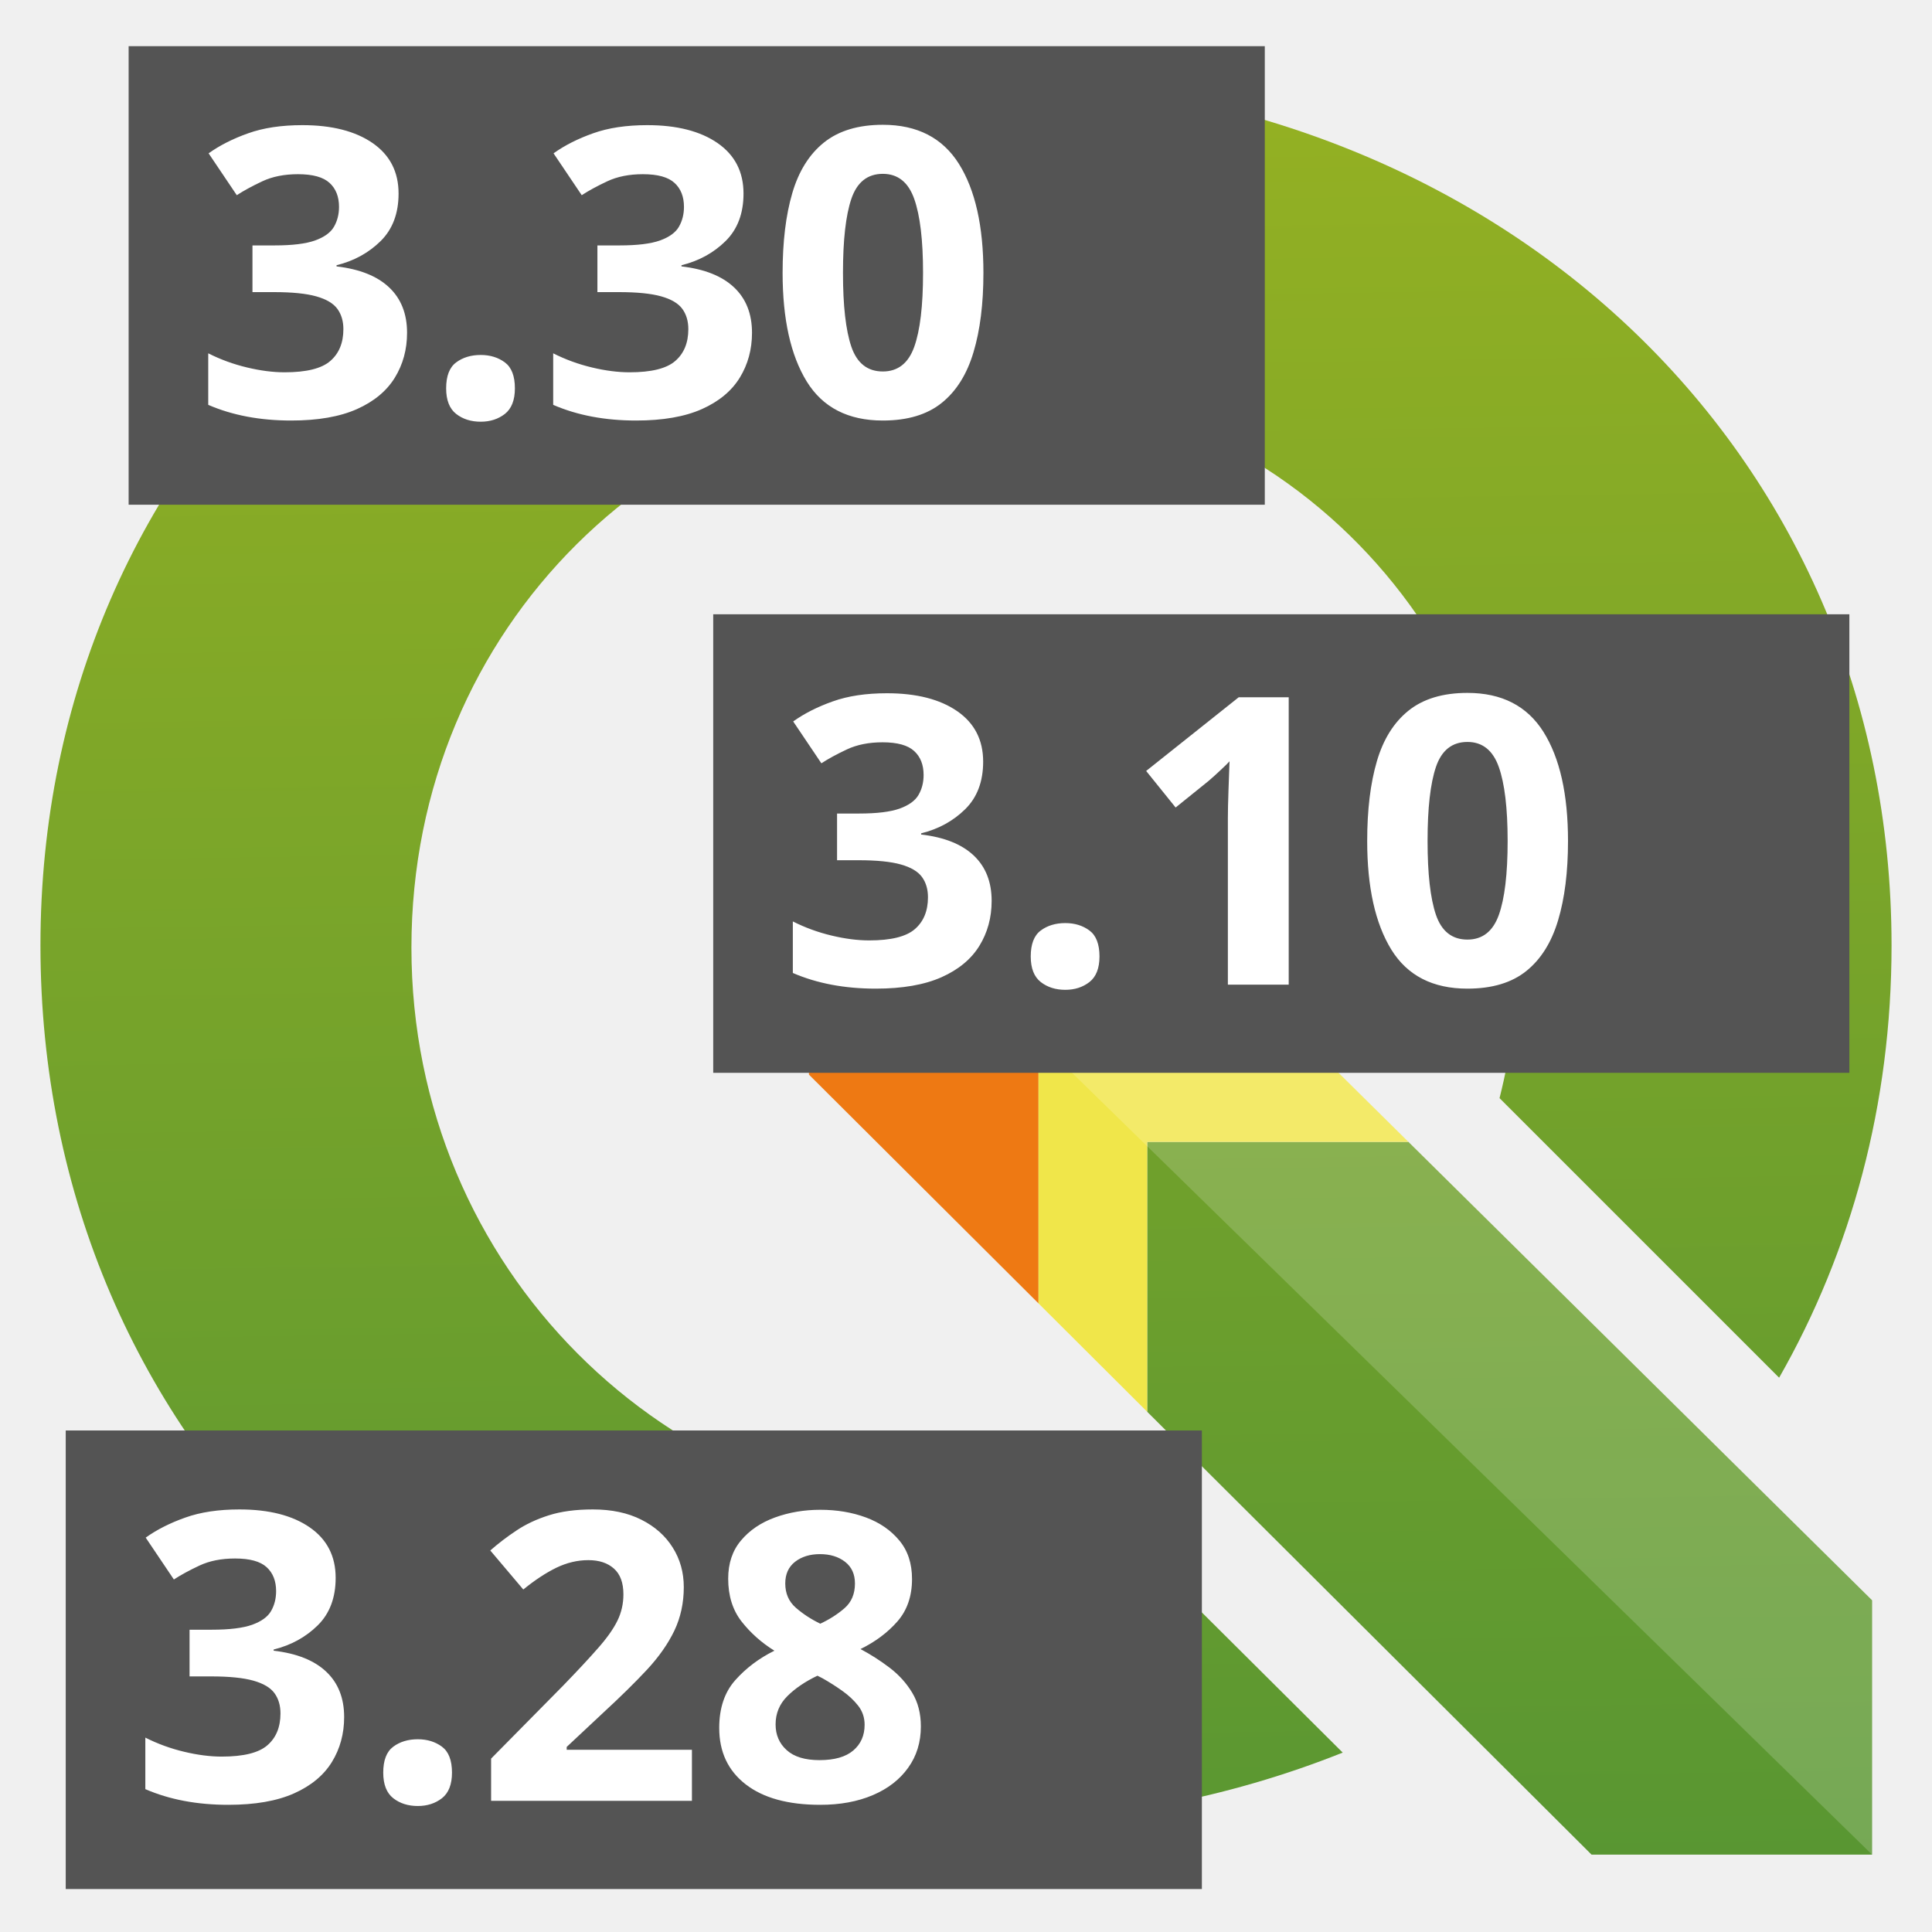
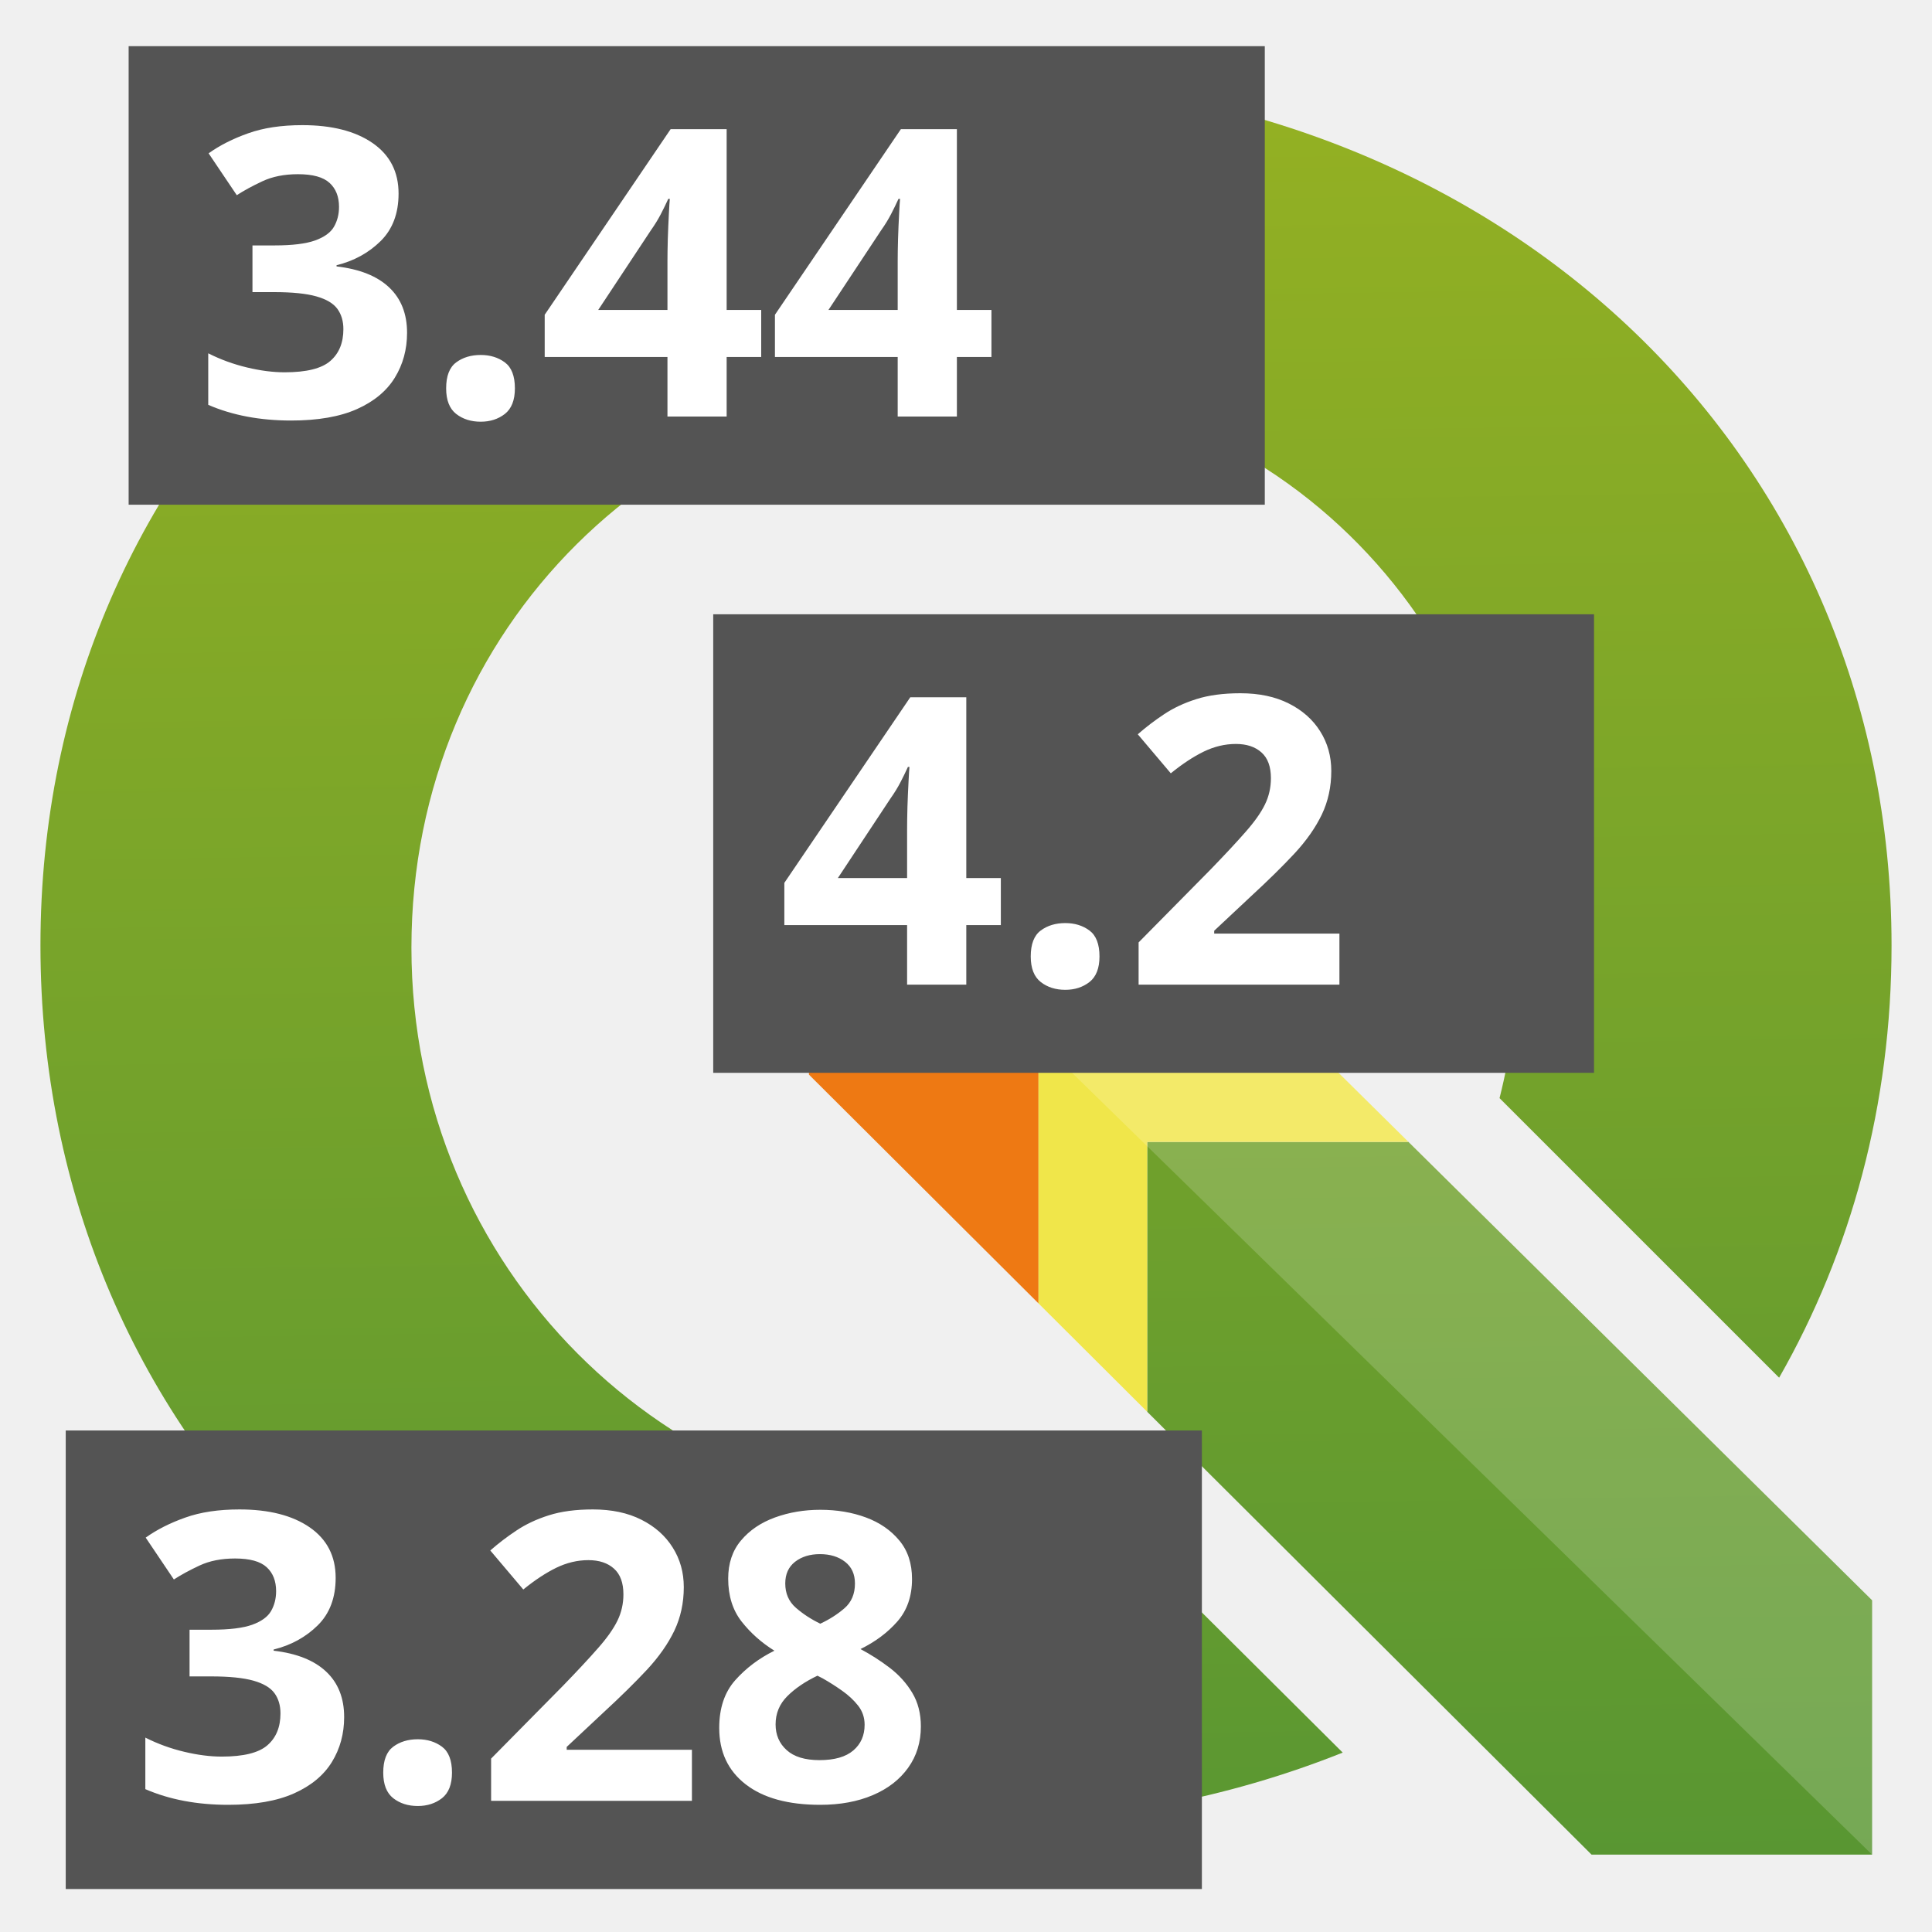
<svg xmlns="http://www.w3.org/2000/svg" version="1.1" x="0" y="0" width="256" height="256" viewBox="0, 0, 256, 256" id="svg20">
  <defs id="defs12">
    <linearGradient id="Gradient_1" gradientUnits="userSpaceOnUse" x1="200.788" y1="249.007" x2="197.17" y2="11.232">
      <stop offset="0" stop-color="#589632" id="stop2" />
      <stop offset="1" stop-color="#93B023" id="stop4" />
    </linearGradient>
    <linearGradient id="Gradient_2" gradientUnits="userSpaceOnUse" x1="129.939" y1="252.718" x2="126.351" y2="16.928">
      <stop offset="0" stop-color="#589632" id="stop7" />
      <stop offset="1" stop-color="#93B023" id="stop9" />
    </linearGradient>
  </defs>
  <g id="Layer_1">
    <path d="M137.607,136.899 L172.044,136.899 L142.898,108.083 L107.19,108.083 L107.19,142.392 L137.607,172.708 z" fill="#EE7913" id="polygon3" />
    <path d="M248.061,212.048 L186.618,151.306 L152.01,151.306 L152.01,187.067 L210.891,245.749 L248.061,245.749 z" fill="url(#Gradient_1)" id="polygon10" />
    <path d="M152.01,151.306 L186.618,151.306 L172.044,136.899 L137.607,136.899 L137.607,172.708 L152.01,187.067 z" fill="#F0E64A" id="polygon12" />
    <path d="M144.826,199.3 C139.606,200.502 134.183,201.154 128.588,201.154 C88.561,201.154 54.516,168.24 54.516,125.564 C54.516,82.887 88.182,50.695 128.588,50.695 C168.989,50.695 201.158,82.882 201.158,125.564 C201.158,132.501 200.295,139.183 198.697,145.509 L235.744,182.551 C245.296,165.815 250.64,146.354 250.64,125.277 C250.64,59.499 198.147,10.251 127.839,10.251 C57.849,10.251 5.36,59.178 5.36,125.277 C5.36,191.698 57.849,241.598 127.839,241.598 C145.905,241.598 162.791,238.275 177.916,232.227 L144.826,199.3 z" fill="url(#Gradient_2)" id="path19" />
    <path d="M107.19,108.083 L248.061,245.749 L248.061,212.048 L186.618,151.306 L172.044,136.898 L142.898,108.083 z" fill="#FFFFFF" fill-opacity="0.172" id="polygon4153" />
  </g>
  <rect style="opacity:1;fill:#545454;fill-opacity:1;stroke:none;stroke-width:3.586;stroke-miterlimit:4;stroke-dasharray:none;stroke-opacity:1;paint-order:markers fill stroke" id="rect853" width="150.546" height="60.76" x="17.045" y="6.118" />
  <text xml:space="preserve" style="font-style:normal;font-weight:normal;font-size:53.333px;line-height:1.25;font-family:sans-serif;letter-spacing:0px;word-spacing:0px;fill:#000000;fill-opacity:1;stroke:none" x="25.562" y="55.191" id="text857">
-     <tspan id="tspan855" x="25.562" y="55.191" style="font-style:normal;font-variant:normal;font-weight:bold;font-stretch:normal;font-size:53.333px;font-family:sans-serif;-inkscape-font-specification:'sans-serif Bold';fill:#ffffff;fill-opacity:1">3.30</tspan>
+     <tspan id="tspan855" x="25.562" y="55.191" style="font-style:normal;font-variant:normal;font-weight:bold;font-stretch:normal;font-size:53.333px;font-family:sans-serif;-inkscape-font-specification:'sans-serif Bold';fill:#ffffff;fill-opacity:1">3.44</tspan>
  </text>
  <rect style="opacity:1;fill:#545454;fill-opacity:1;stroke:none;stroke-width:3.586;stroke-miterlimit:4;stroke-dasharray:none;stroke-opacity:1;paint-order:markers fill stroke" id="rect853-5" width="150.546" height="60.76" x="8.71" y="189.546" />
  <text xml:space="preserve" style="font-style:normal;font-weight:normal;font-size:53.333px;line-height:1.25;font-family:sans-serif;letter-spacing:0px;word-spacing:0px;fill:#000000;fill-opacity:1;stroke:none" x="17.226" y="238.619" id="text857-4">
    <tspan id="tspan855-3" x="17.226" y="238.619" style="font-style:normal;font-variant:normal;font-weight:bold;font-stretch:normal;font-size:53.333px;font-family:sans-serif;-inkscape-font-specification:'sans-serif Bold';fill:#ffffff;fill-opacity:1">3.28</tspan>
  </text>
-   <rect style="opacity:1;fill:#545454;fill-opacity:1;stroke:none;stroke-width:3.586;stroke-miterlimit:4;stroke-dasharray:none;stroke-opacity:1;paint-order:markers fill stroke" id="rect853-5-9" width="150.546" height="60.76" x="94.505" y="81.395" />
+   <rect style="opacity:1;fill:#545454;fill-opacity:1;stroke:none;stroke-width:3.158;stroke-miterlimit:4;stroke-dasharray:none;stroke-opacity:1;paint-order:markers fill stroke" id="rect853-5-9" width="116.711" height="60.76" x="94.505" y="81.395" />
  <text xml:space="preserve" style="font-style:normal;font-weight:normal;font-size:53.333px;line-height:1.25;font-family:sans-serif;letter-spacing:0px;word-spacing:0px;fill:#000000;fill-opacity:1;stroke:none" x="103.022" y="130.468" id="text857-4-8">
-     <tspan id="tspan855-3-7" x="103.022" y="130.468" style="font-style:normal;font-variant:normal;font-weight:bold;font-stretch:normal;font-size:53.333px;font-family:sans-serif;-inkscape-font-specification:'sans-serif Bold';fill:#ffffff;fill-opacity:1">3.10</tspan>
+     <tspan id="tspan855-3-7" x="103.022" y="130.468" style="font-style:normal;font-variant:normal;font-weight:bold;font-stretch:normal;font-size:53.333px;font-family:sans-serif;-inkscape-font-specification:'sans-serif Bold';fill:#ffffff;fill-opacity:1">4.2</tspan>
  </text>
</svg>
